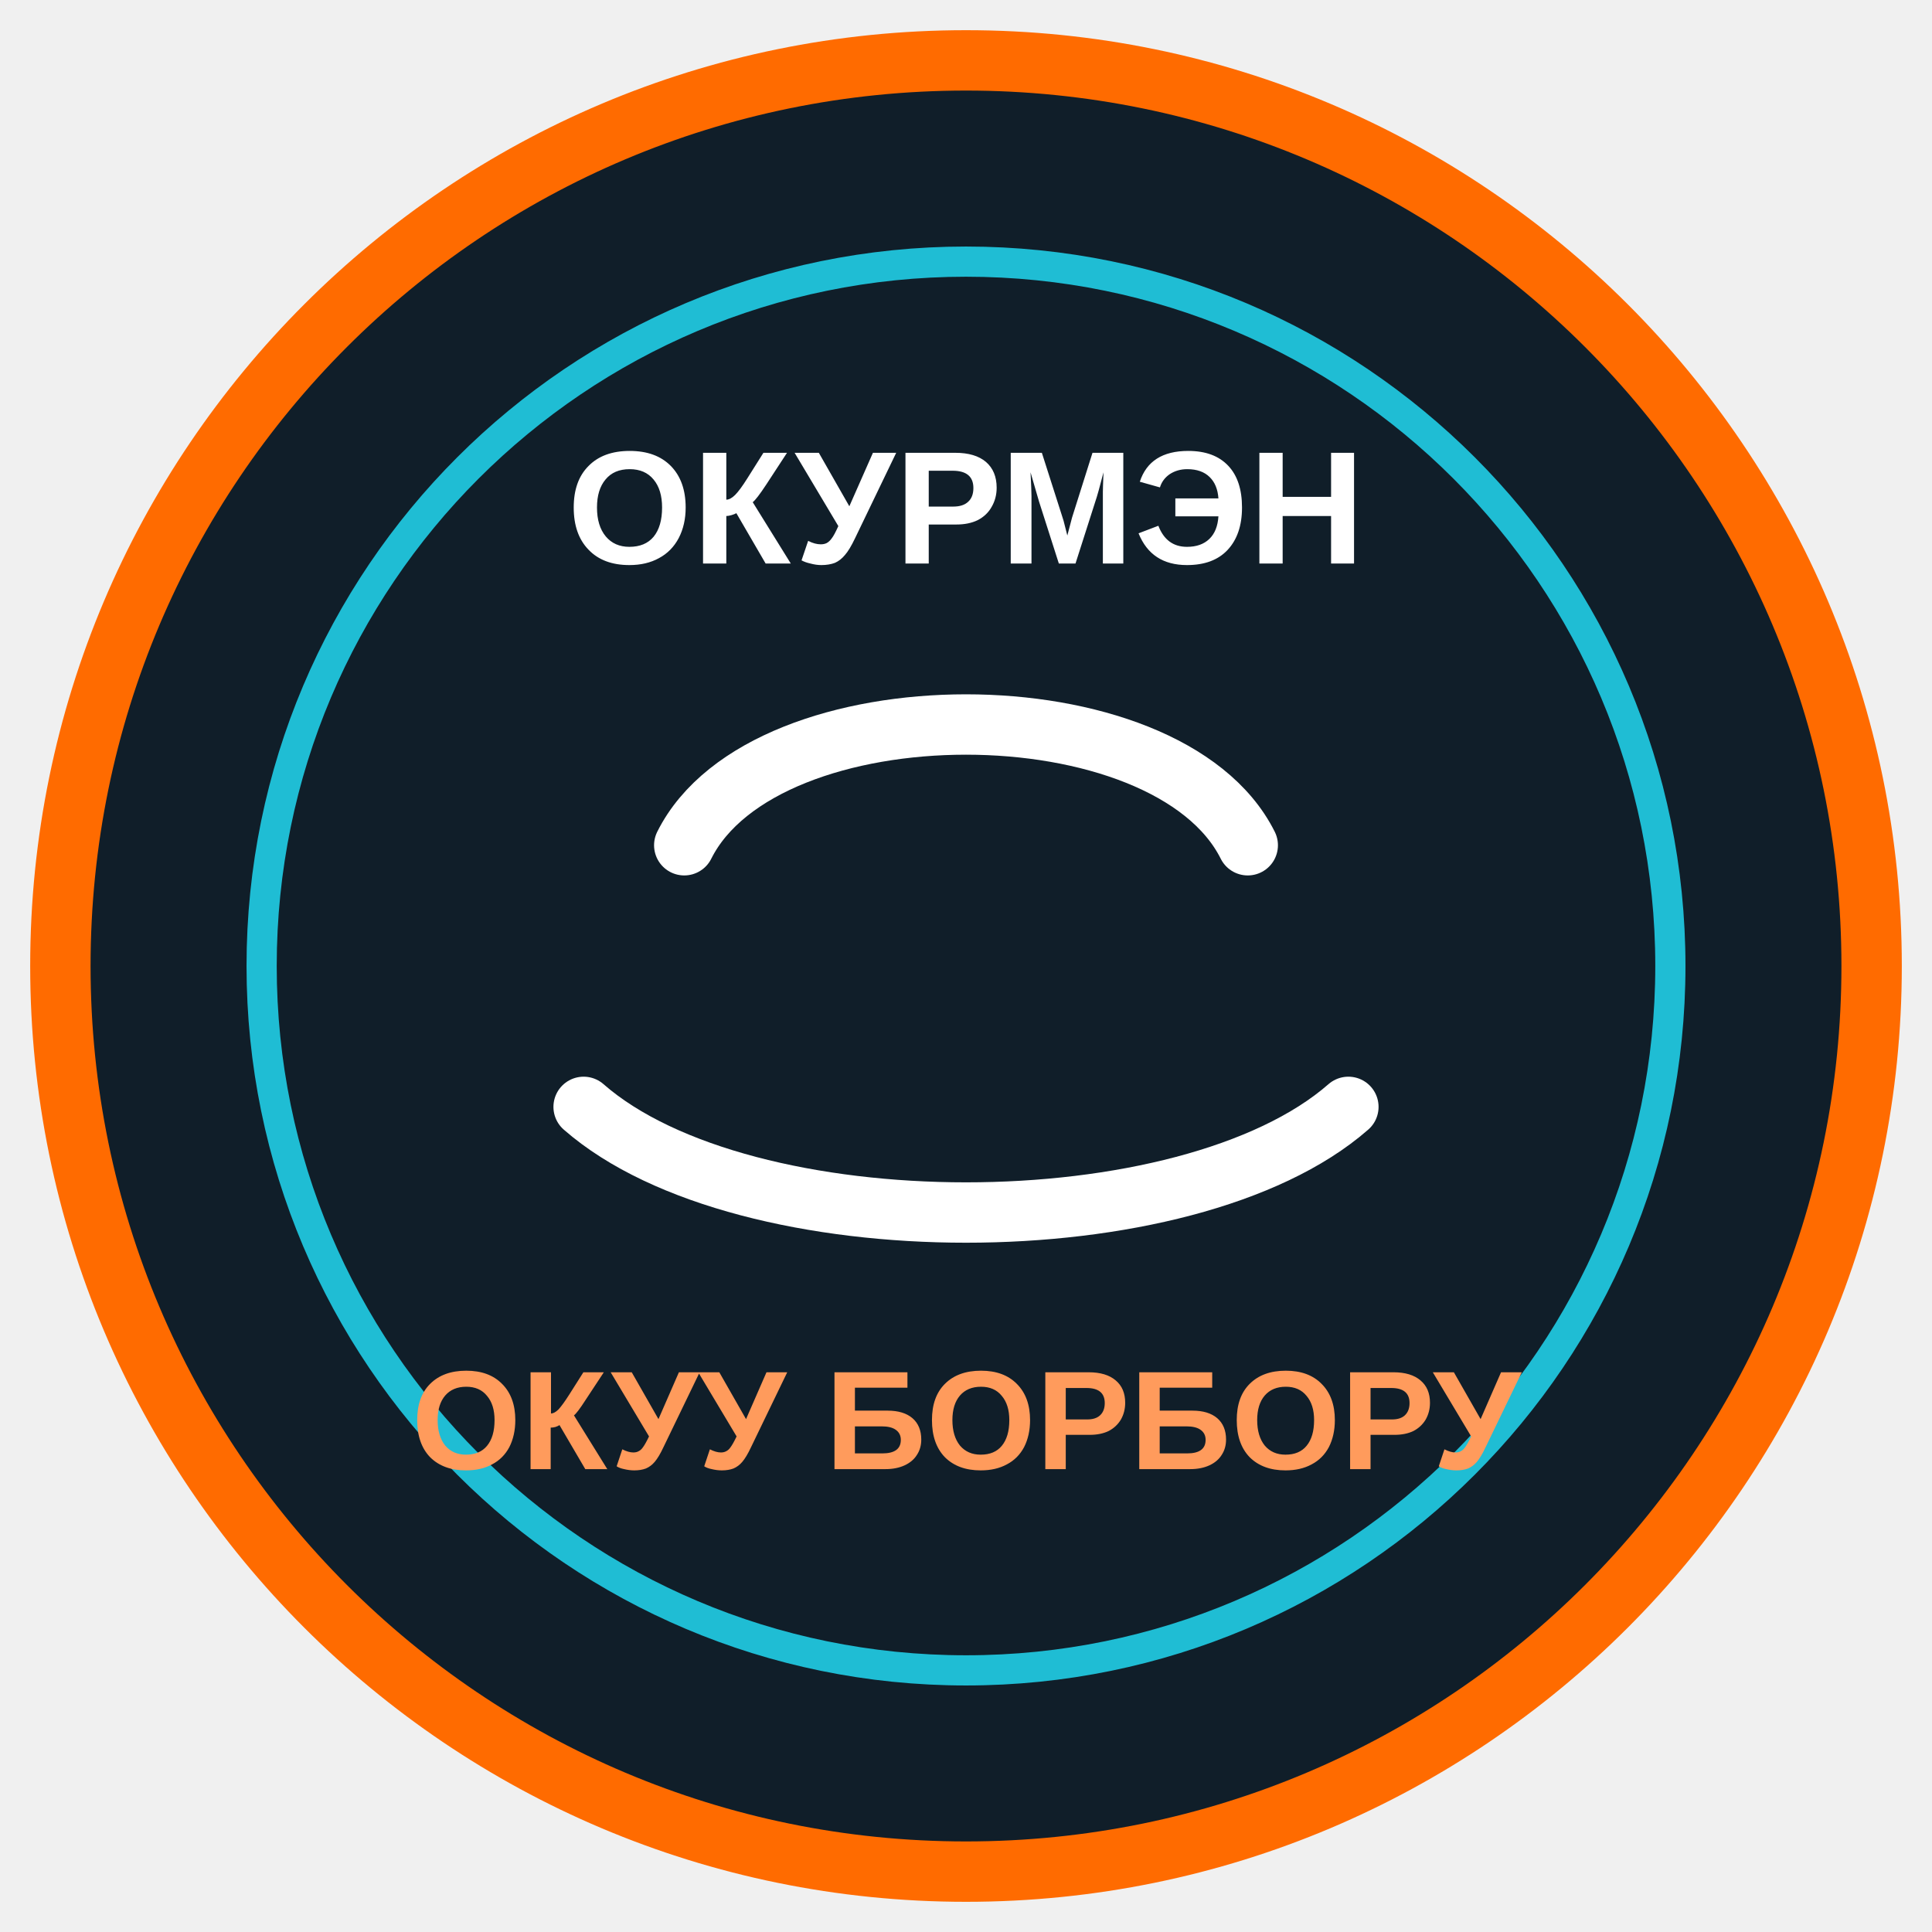
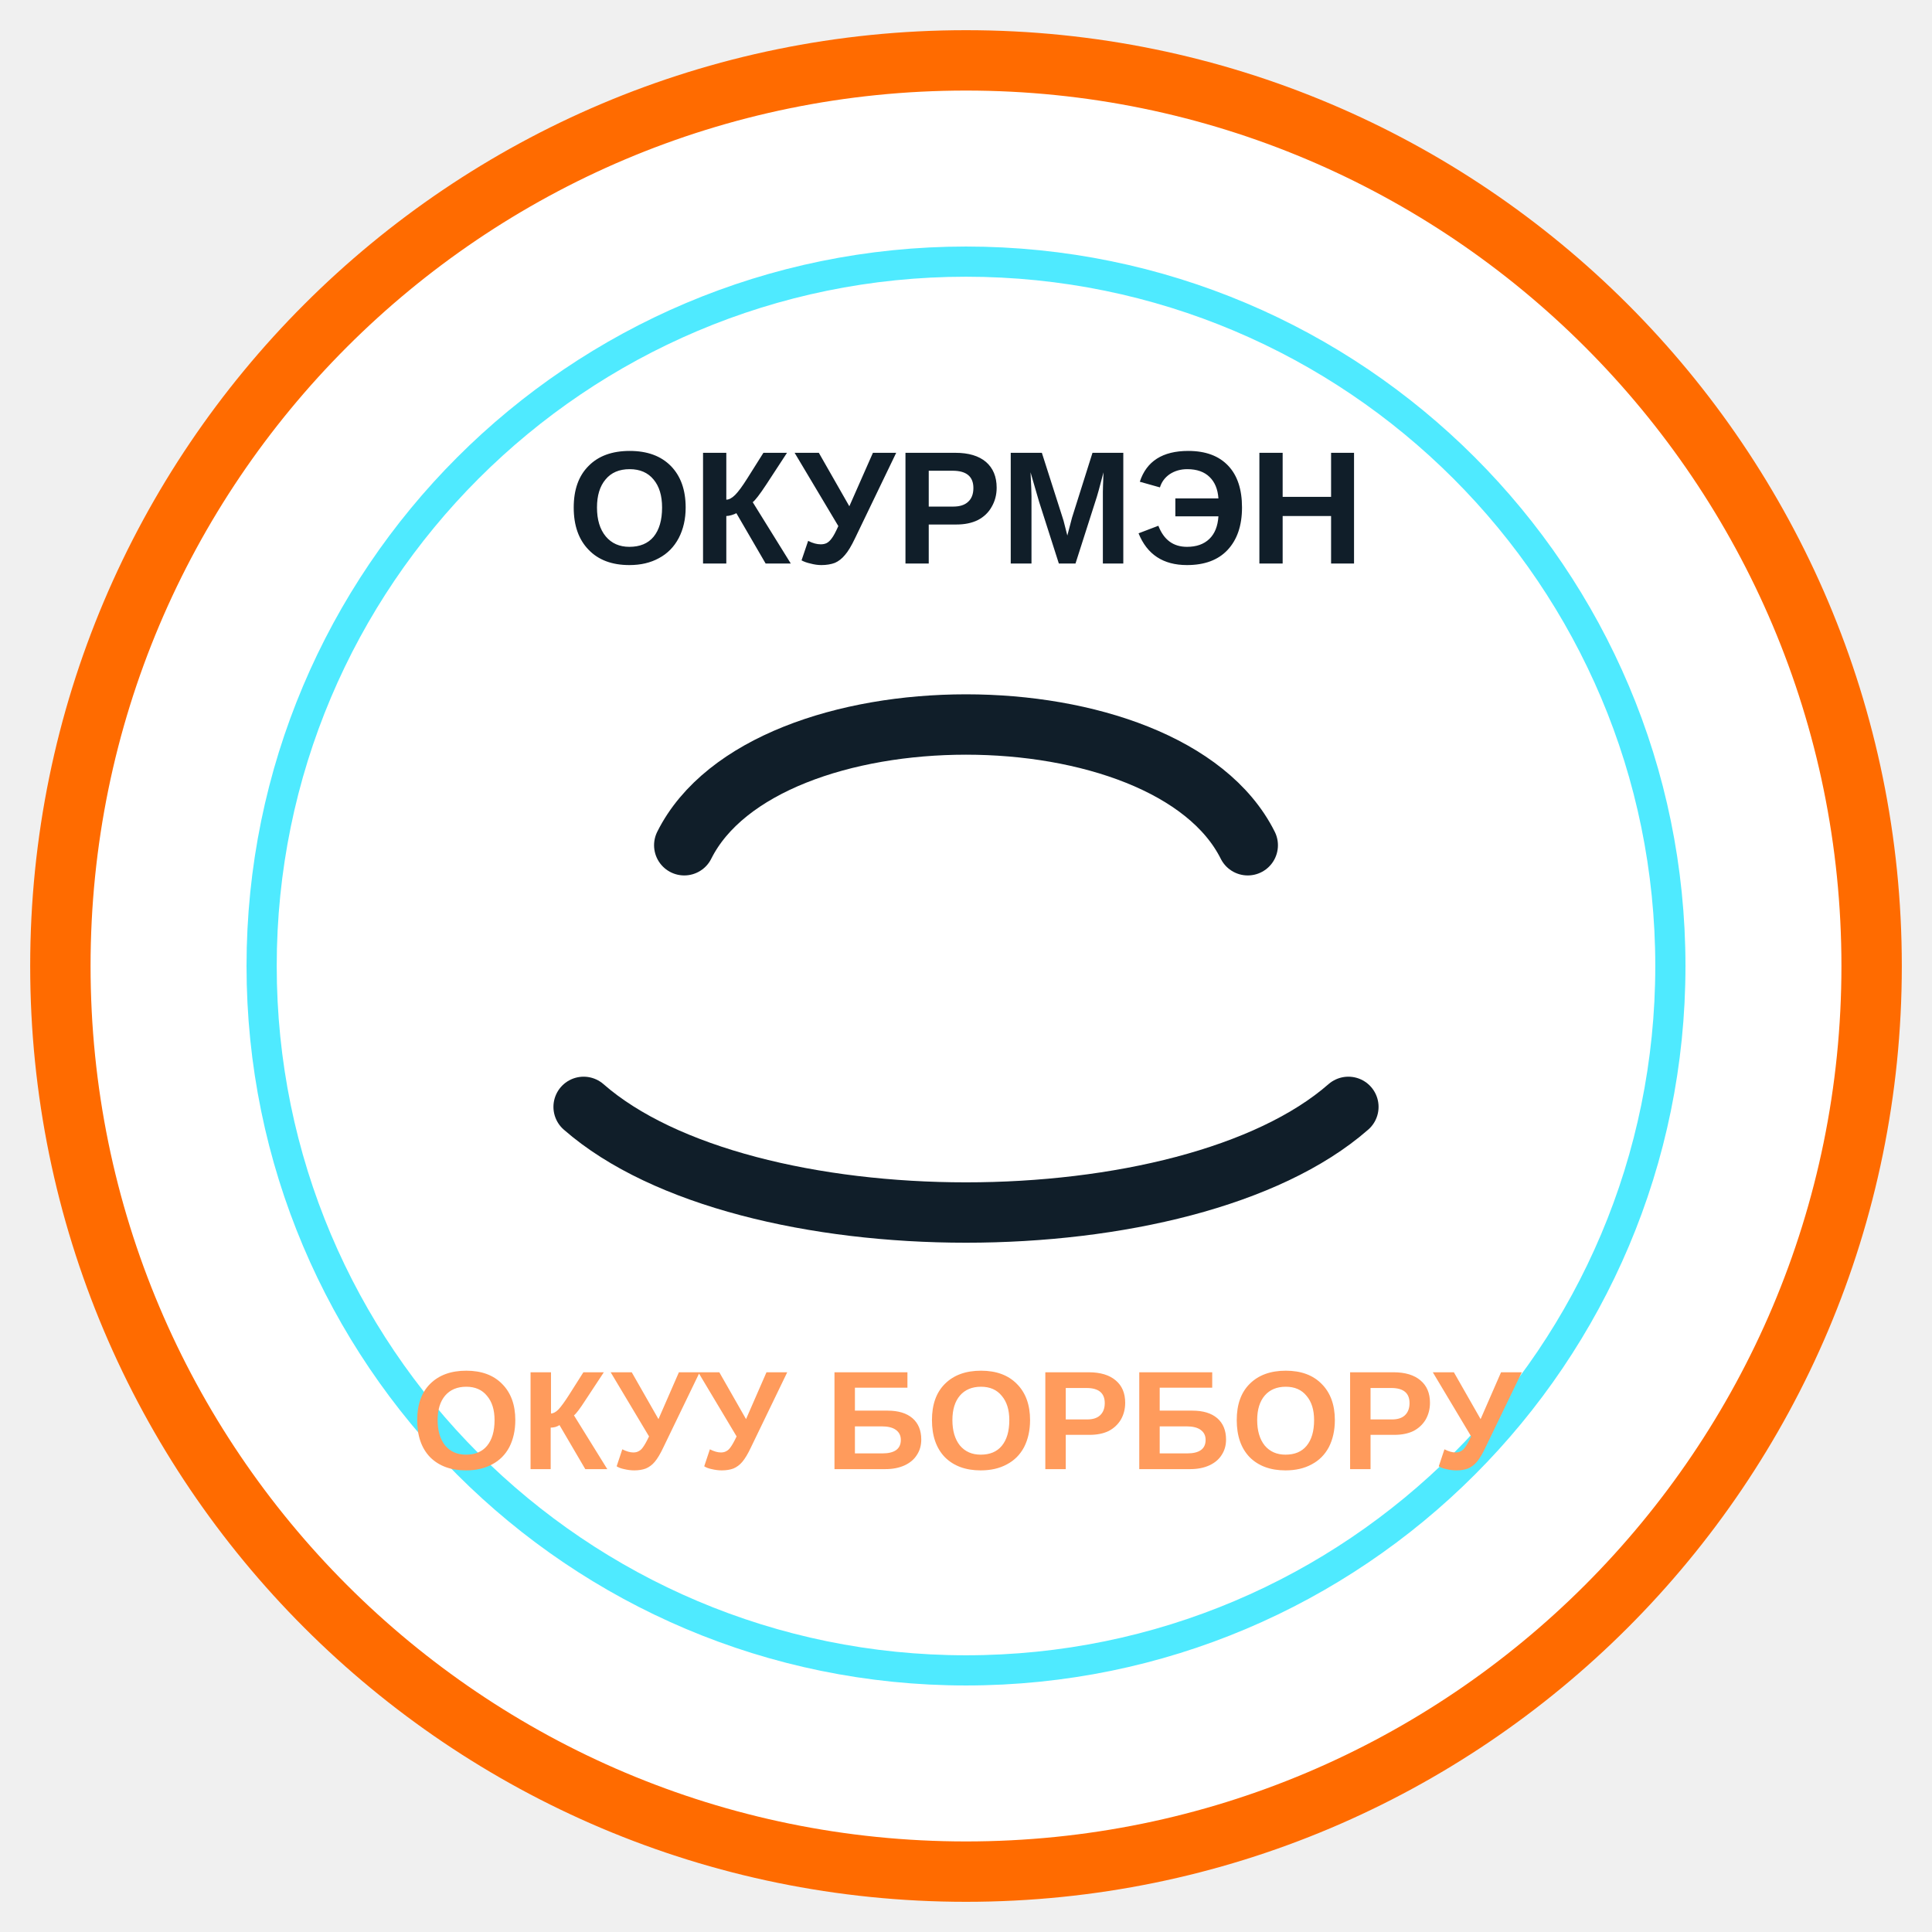
<svg xmlns="http://www.w3.org/2000/svg" viewBox="0 0 96 96" role="img" aria-labelledby="title desc">
-   <circle cx="48" cy="48" r="45" fill="#101e29" stroke="#ff6b00" stroke-width="3" />
+   <circle cx="48" cy="48" r="45" fill="#fff" stroke="#ff6b00" stroke-width="3" />
  <circle cx="48" cy="48" r="35" fill="none" stroke="#23e5ff" stroke-width="1.5" opacity=".8" />
-   <path d="M29 55c8 7 30 7 38 0M34 42c4-8 24-8 28 0" fill="none" stroke="#fff" stroke-width="3" stroke-linecap="round" />
-   <text x="48" y="28" text-anchor="middle" fill="#fff" font-family="Arial,sans-serif" font-size="8" font-weight="700">ОКУРМЭН</text>
+   <path d="M29 55c8 7 30 7 38 0M34 42c4-8 24-8 28 0" fill="none" stroke="#101e29" stroke-width="3" stroke-linecap="round" />
+   <text x="48" y="28" text-anchor="middle" fill="#101e29" font-family="Arial,sans-serif" font-size="8" font-weight="700">ОКУРМЭН</text>
  <text x="48" y="73" text-anchor="middle" fill="#ff9b5c" font-family="Arial,sans-serif" font-size="7" font-weight="700">ОКУУ БОРБОРУ</text>
</svg>
